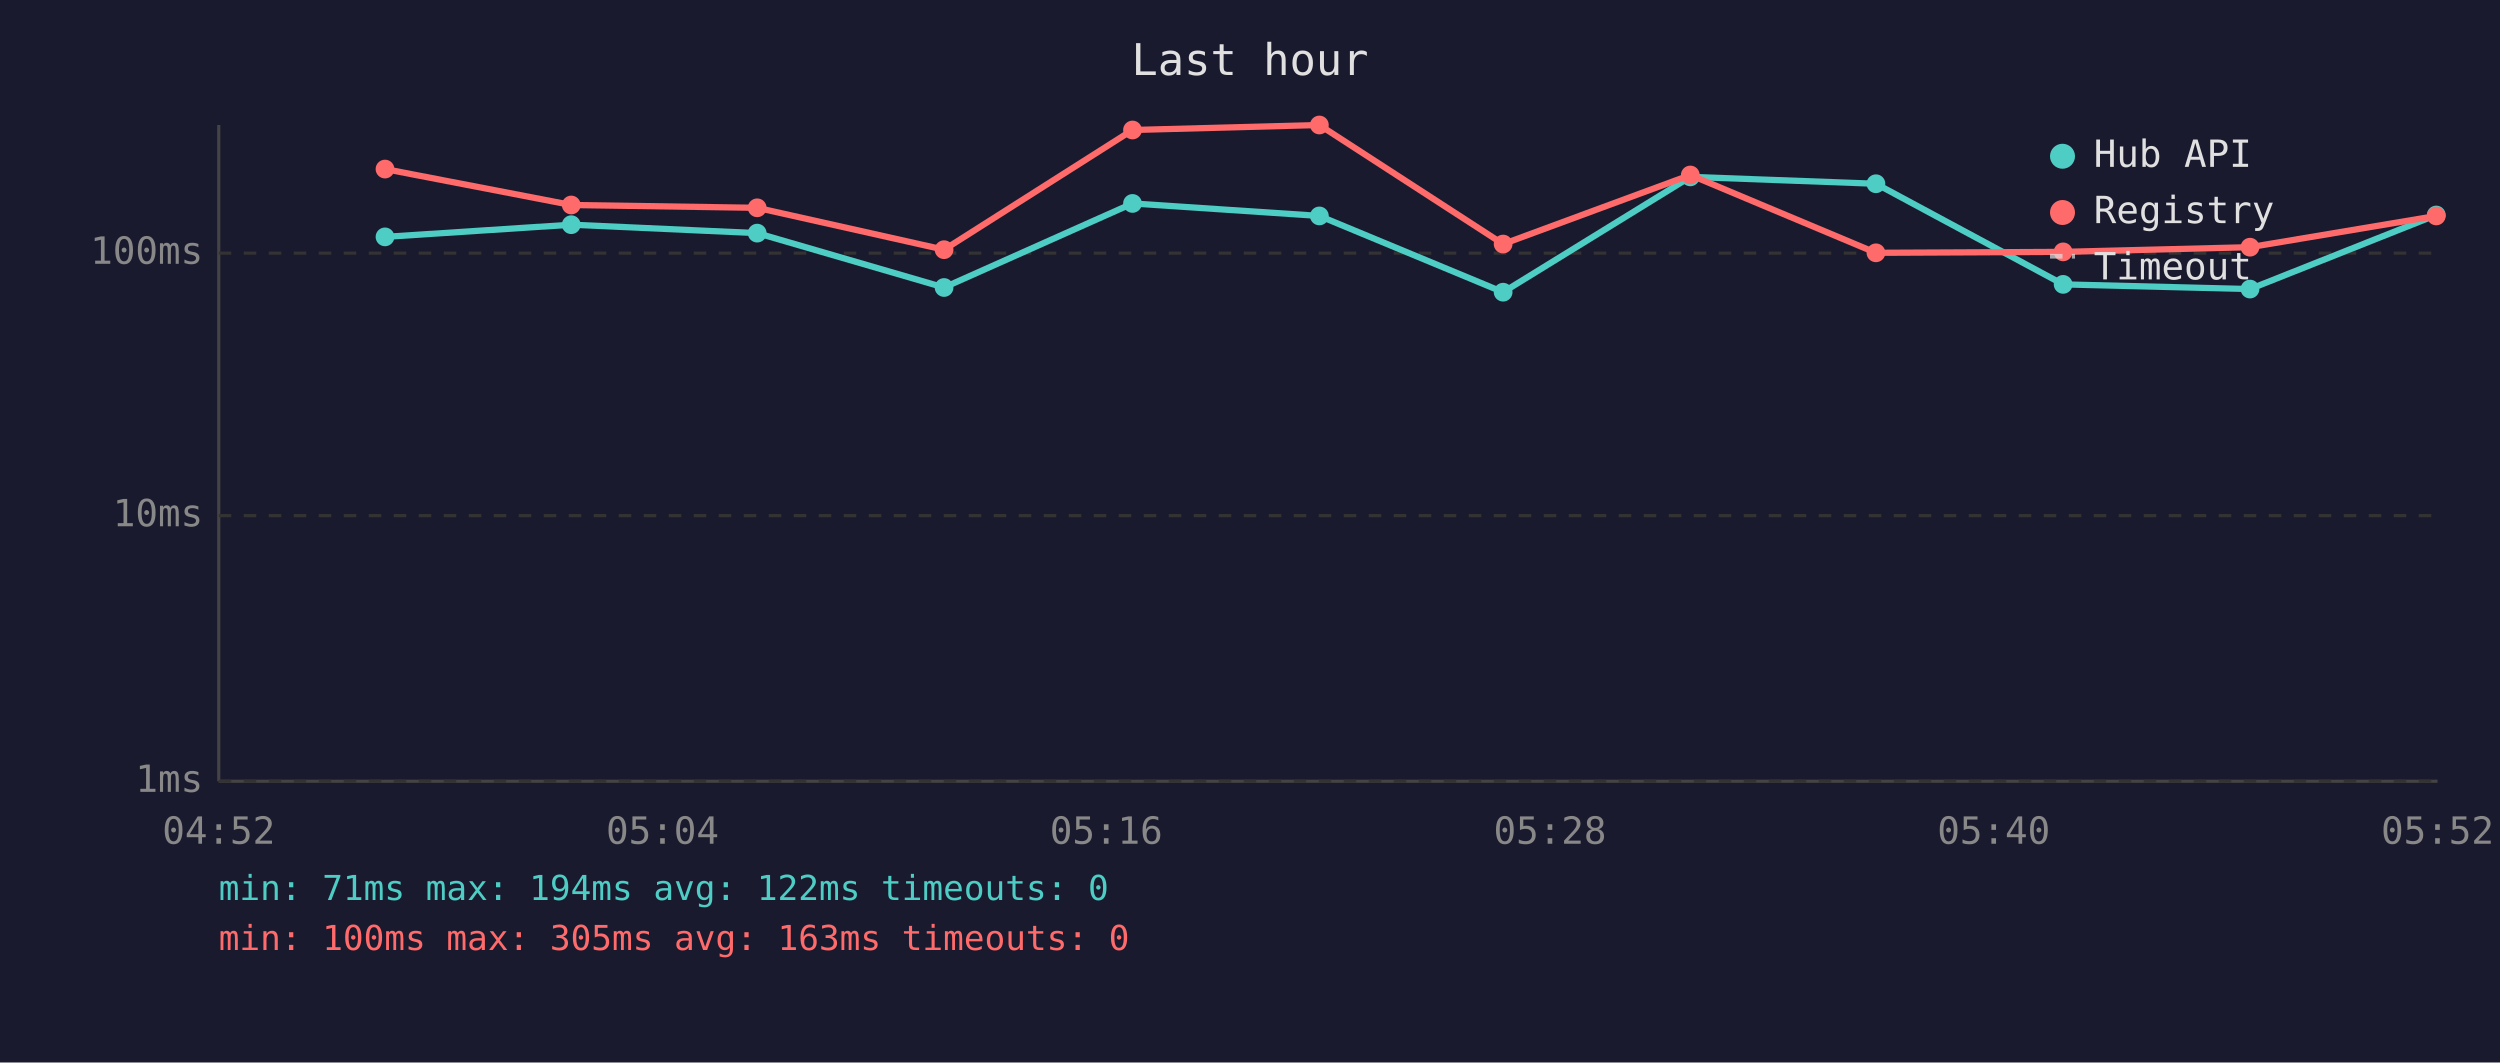
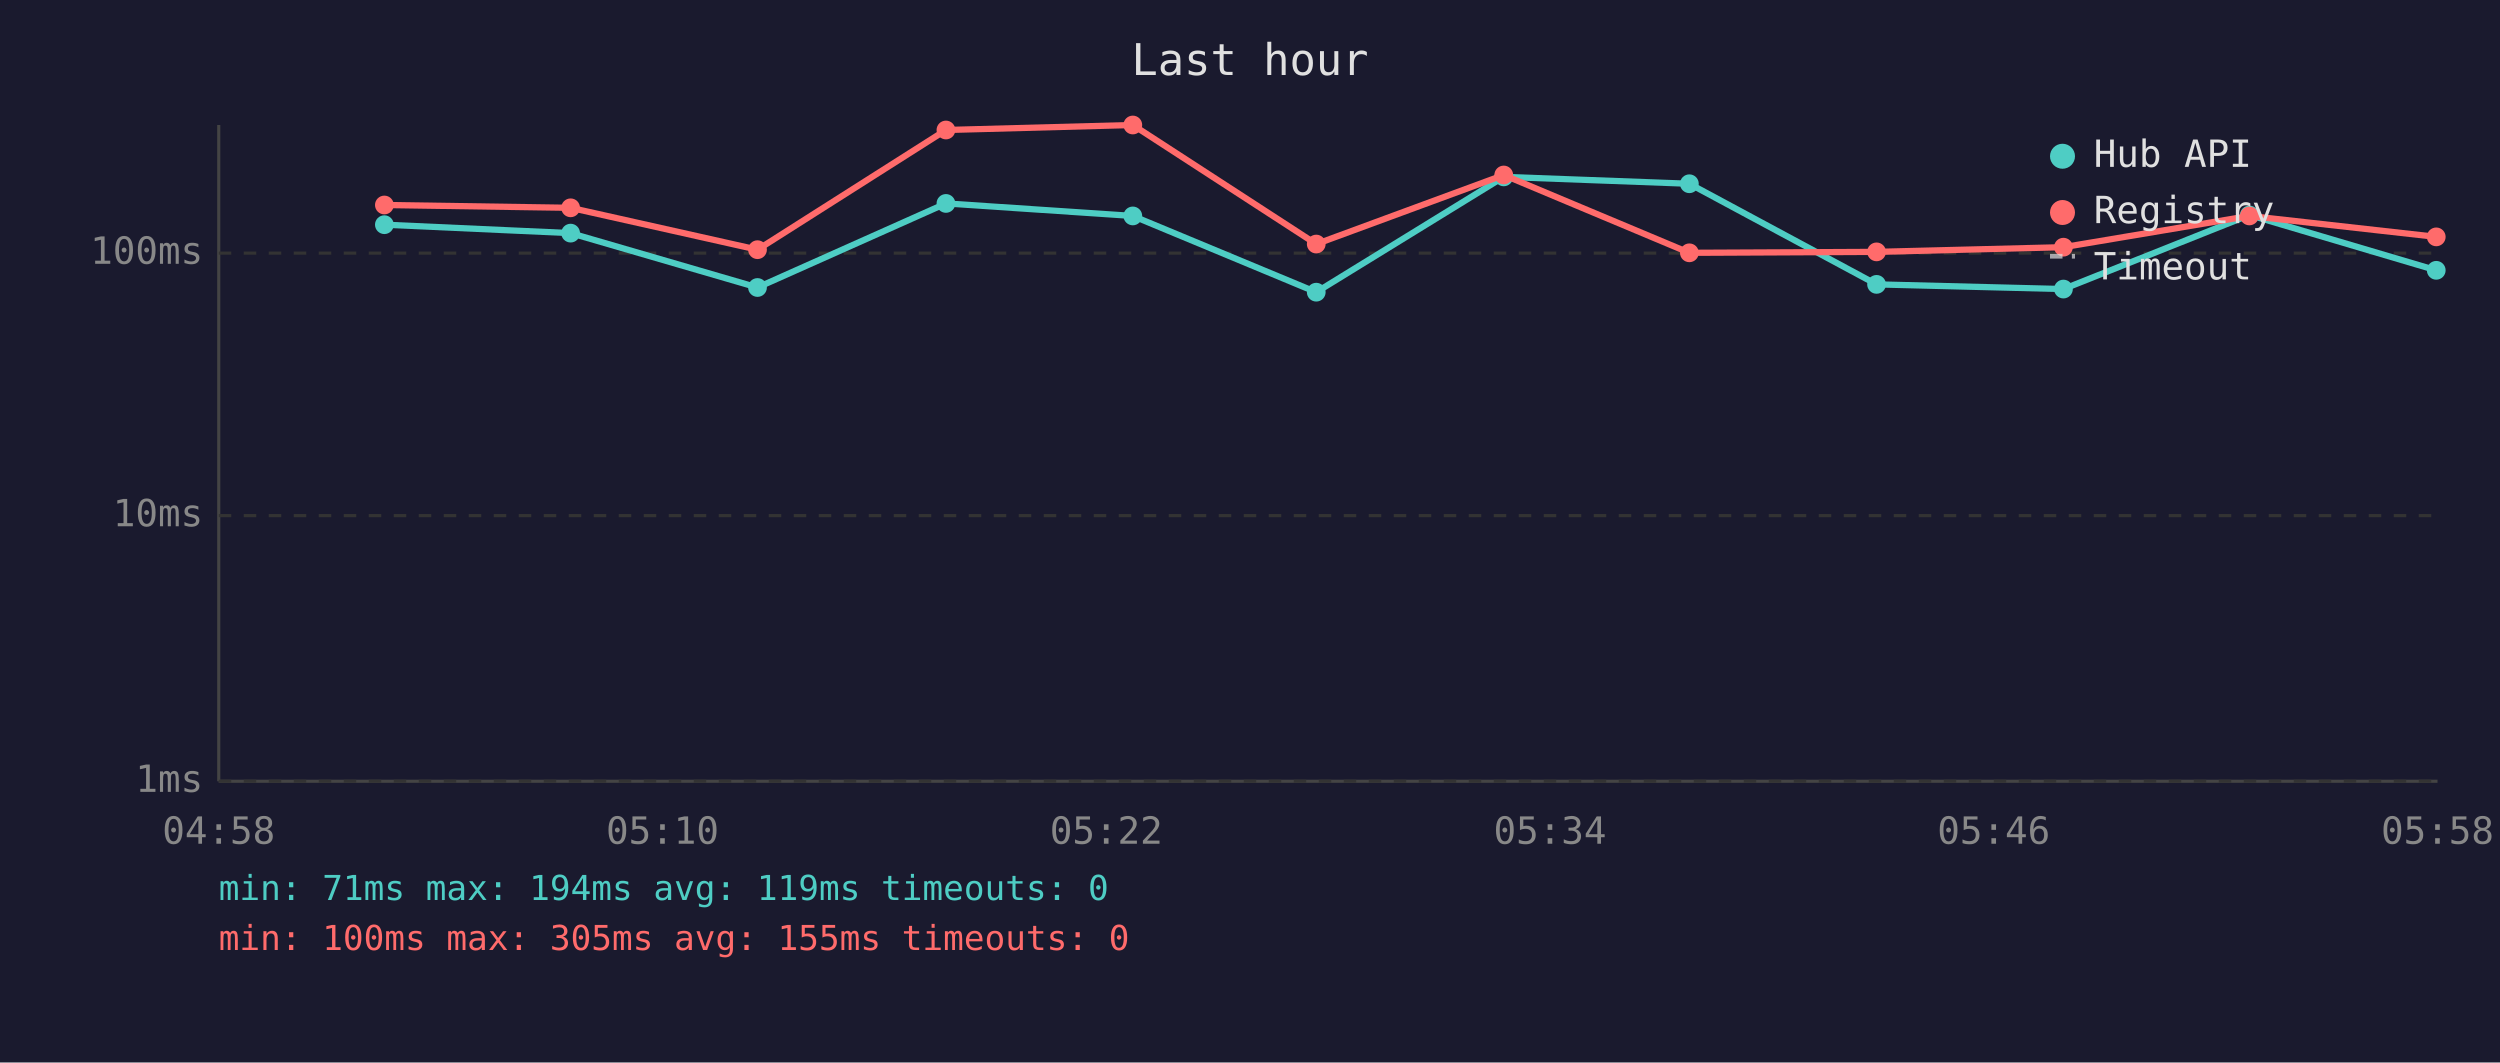
<svg xmlns="http://www.w3.org/2000/svg" viewBox="0 0 800 340" font-family="monospace" font-size="12">
  <rect width="800" height="340" fill="#1a1a2e" />
  <text x="400" y="24" fill="#e0e0e0" font-size="14" text-anchor="middle">Last hour</text>
  <line x1="70" y1="40" x2="70" y2="250" stroke="#444" stroke-width="1" />
  <line x1="70" y1="250" x2="780" y2="250" stroke="#444" stroke-width="1" />
  <line x1="70" y1="250" x2="780" y2="250" stroke="#333" stroke-width="1" stroke-dasharray="4" />
  <text x="65" y="250" fill="#888" text-anchor="end" dominant-baseline="middle">1ms</text>
  <line x1="70" y1="165" x2="780" y2="165" stroke="#333" stroke-width="1" stroke-dasharray="4" />
  <text x="65" y="165" fill="#888" text-anchor="end" dominant-baseline="middle">10ms</text>
  <line x1="70" y1="81" x2="780" y2="81" stroke="#333" stroke-width="1" stroke-dasharray="4" />
  <text x="65" y="81" fill="#888" text-anchor="end" dominant-baseline="middle">100ms</text>
-   <text x="70" y="270" fill="#888" text-anchor="middle">04:52</text>
-   <text x="212" y="270" fill="#888" text-anchor="middle">05:04</text>
-   <text x="354" y="270" fill="#888" text-anchor="middle">05:16</text>
-   <text x="496" y="270" fill="#888" text-anchor="middle">05:28</text>
-   <text x="638" y="270" fill="#888" text-anchor="middle">05:40</text>
-   <text x="780" y="270" fill="#888" text-anchor="middle">05:52</text>
-   <polyline points="123.2,75.8 182.8,71.9 242.3,74.6 302.1,92.0 362.4,65.1 422.2,69.1 481.0,93.5 540.9,56.6 600.3,58.8 660.2,91.0 720.0,92.5 779.6,68.8" fill="none" stroke="#4ecdc4" stroke-width="2" opacity="1" />
-   <circle cx="123.2" cy="75.8" r="3" fill="#4ecdc4" />
-   <circle cx="182.8" cy="71.9" r="3" fill="#4ecdc4" />
-   <circle cx="242.3" cy="74.6" r="3" fill="#4ecdc4" />
-   <circle cx="302.1" cy="92.0" r="3" fill="#4ecdc4" />
-   <circle cx="362.4" cy="65.1" r="3" fill="#4ecdc4" />
-   <circle cx="422.2" cy="69.1" r="3" fill="#4ecdc4" />
-   <circle cx="481.0" cy="93.5" r="3" fill="#4ecdc4" />
-   <circle cx="540.9" cy="56.6" r="3" fill="#4ecdc4" />
-   <circle cx="600.3" cy="58.8" r="3" fill="#4ecdc4" />
-   <circle cx="660.2" cy="91.0" r="3" fill="#4ecdc4" />
-   <circle cx="720.0" cy="92.5" r="3" fill="#4ecdc4" />
-   <circle cx="779.6" cy="68.8" r="3" fill="#4ecdc4" />
-   <polyline points="123.2,54.1 182.8,65.6 242.3,66.5 302.1,79.9 362.4,41.6 422.2,40.0 481.0,78.1 540.9,56.0 600.3,80.9 660.2,80.6 720.0,79.1 779.6,69.1" fill="none" stroke="#ff6b6b" stroke-width="2" opacity="1" />
-   <circle cx="123.2" cy="54.1" r="3" fill="#ff6b6b" />
-   <circle cx="182.8" cy="65.6" r="3" fill="#ff6b6b" />
-   <circle cx="242.3" cy="66.5" r="3" fill="#ff6b6b" />
-   <circle cx="302.1" cy="79.9" r="3" fill="#ff6b6b" />
-   <circle cx="362.4" cy="41.6" r="3" fill="#ff6b6b" />
-   <circle cx="422.2" cy="40.0" r="3" fill="#ff6b6b" />
-   <circle cx="481.0" cy="78.1" r="3" fill="#ff6b6b" />
-   <circle cx="540.9" cy="56.0" r="3" fill="#ff6b6b" />
-   <circle cx="600.3" cy="80.9" r="3" fill="#ff6b6b" />
-   <circle cx="660.2" cy="80.6" r="3" fill="#ff6b6b" />
-   <circle cx="720.0" cy="79.1" r="3" fill="#ff6b6b" />
-   <circle cx="779.6" cy="69.1" r="3" fill="#ff6b6b" />
+   <text x="70" y="270" fill="#888" text-anchor="middle">04:58</text>
+   <text x="212" y="270" fill="#888" text-anchor="middle">05:10</text>
+   <text x="354" y="270" fill="#888" text-anchor="middle">05:22</text>
+   <text x="496" y="270" fill="#888" text-anchor="middle">05:34</text>
+   <text x="638" y="270" fill="#888" text-anchor="middle">05:46</text>
+   <text x="780" y="270" fill="#888" text-anchor="middle">05:58</text>
+   <polyline points="123.0,71.9 182.6,74.6 242.4,92.0 302.7,65.1 362.5,69.1 421.2,93.5 481.2,56.6 540.6,58.8 600.5,91.0 660.3,92.5 719.8,68.8 779.6,86.5" fill="none" stroke="#4ecdc4" stroke-width="2" opacity="1" />
+   <circle cx="123.0" cy="71.9" r="3" fill="#4ecdc4" />
+   <circle cx="182.6" cy="74.6" r="3" fill="#4ecdc4" />
+   <circle cx="242.4" cy="92.0" r="3" fill="#4ecdc4" />
+   <circle cx="302.7" cy="65.1" r="3" fill="#4ecdc4" />
+   <circle cx="362.5" cy="69.1" r="3" fill="#4ecdc4" />
+   <circle cx="421.2" cy="93.5" r="3" fill="#4ecdc4" />
+   <circle cx="481.2" cy="56.6" r="3" fill="#4ecdc4" />
+   <circle cx="540.6" cy="58.8" r="3" fill="#4ecdc4" />
+   <circle cx="600.5" cy="91.0" r="3" fill="#4ecdc4" />
+   <circle cx="660.3" cy="92.5" r="3" fill="#4ecdc4" />
+   <circle cx="719.8" cy="68.8" r="3" fill="#4ecdc4" />
+   <circle cx="779.6" cy="86.5" r="3" fill="#4ecdc4" />
+   <polyline points="123.0,65.6 182.6,66.5 242.4,79.9 302.7,41.6 362.5,40.0 421.2,78.1 481.2,56.0 540.6,80.9 600.5,80.6 660.3,79.1 719.8,69.1 779.6,75.8" fill="none" stroke="#ff6b6b" stroke-width="2" opacity="1" />
+   <circle cx="123.0" cy="65.6" r="3" fill="#ff6b6b" />
+   <circle cx="182.6" cy="66.5" r="3" fill="#ff6b6b" />
+   <circle cx="242.4" cy="79.9" r="3" fill="#ff6b6b" />
+   <circle cx="302.7" cy="41.6" r="3" fill="#ff6b6b" />
+   <circle cx="362.5" cy="40.0" r="3" fill="#ff6b6b" />
+   <circle cx="421.2" cy="78.1" r="3" fill="#ff6b6b" />
+   <circle cx="481.2" cy="56.0" r="3" fill="#ff6b6b" />
+   <circle cx="540.6" cy="80.9" r="3" fill="#ff6b6b" />
+   <circle cx="600.5" cy="80.6" r="3" fill="#ff6b6b" />
+   <circle cx="660.3" cy="79.1" r="3" fill="#ff6b6b" />
+   <circle cx="719.8" cy="69.1" r="3" fill="#ff6b6b" />
+   <circle cx="779.6" cy="75.8" r="3" fill="#ff6b6b" />
  <circle cx="660" cy="50" r="4" fill="#4ecdc4" />
  <text x="670" y="50" fill="#e0e0e0" dominant-baseline="middle">Hub API</text>
  <circle cx="660" cy="68" r="4" fill="#ff6b6b" />
  <text x="670" y="68" fill="#e0e0e0" dominant-baseline="middle">Registry</text>
  <line x1="656" y1="82" x2="664" y2="82" stroke="#e0e0e0" stroke-width="1.5" stroke-dasharray="4,3" opacity="0.7" />
  <text x="670" y="86" fill="#e0e0e0" dominant-baseline="middle">Timeout</text>
-   <text x="70" y="288" fill="#4ecdc4" font-size="11">min: 71ms  max: 194ms  avg: 122ms  timeouts: 0</text>
-   <text x="70" y="304" fill="#ff6b6b" font-size="11">min: 100ms  max: 305ms  avg: 163ms  timeouts: 0</text>
+   <text x="70" y="288" fill="#4ecdc4" font-size="11">min: 71ms  max: 194ms  avg: 119ms  timeouts: 0</text>
+   <text x="70" y="304" fill="#ff6b6b" font-size="11">min: 100ms  max: 305ms  avg: 155ms  timeouts: 0</text>
</svg>
